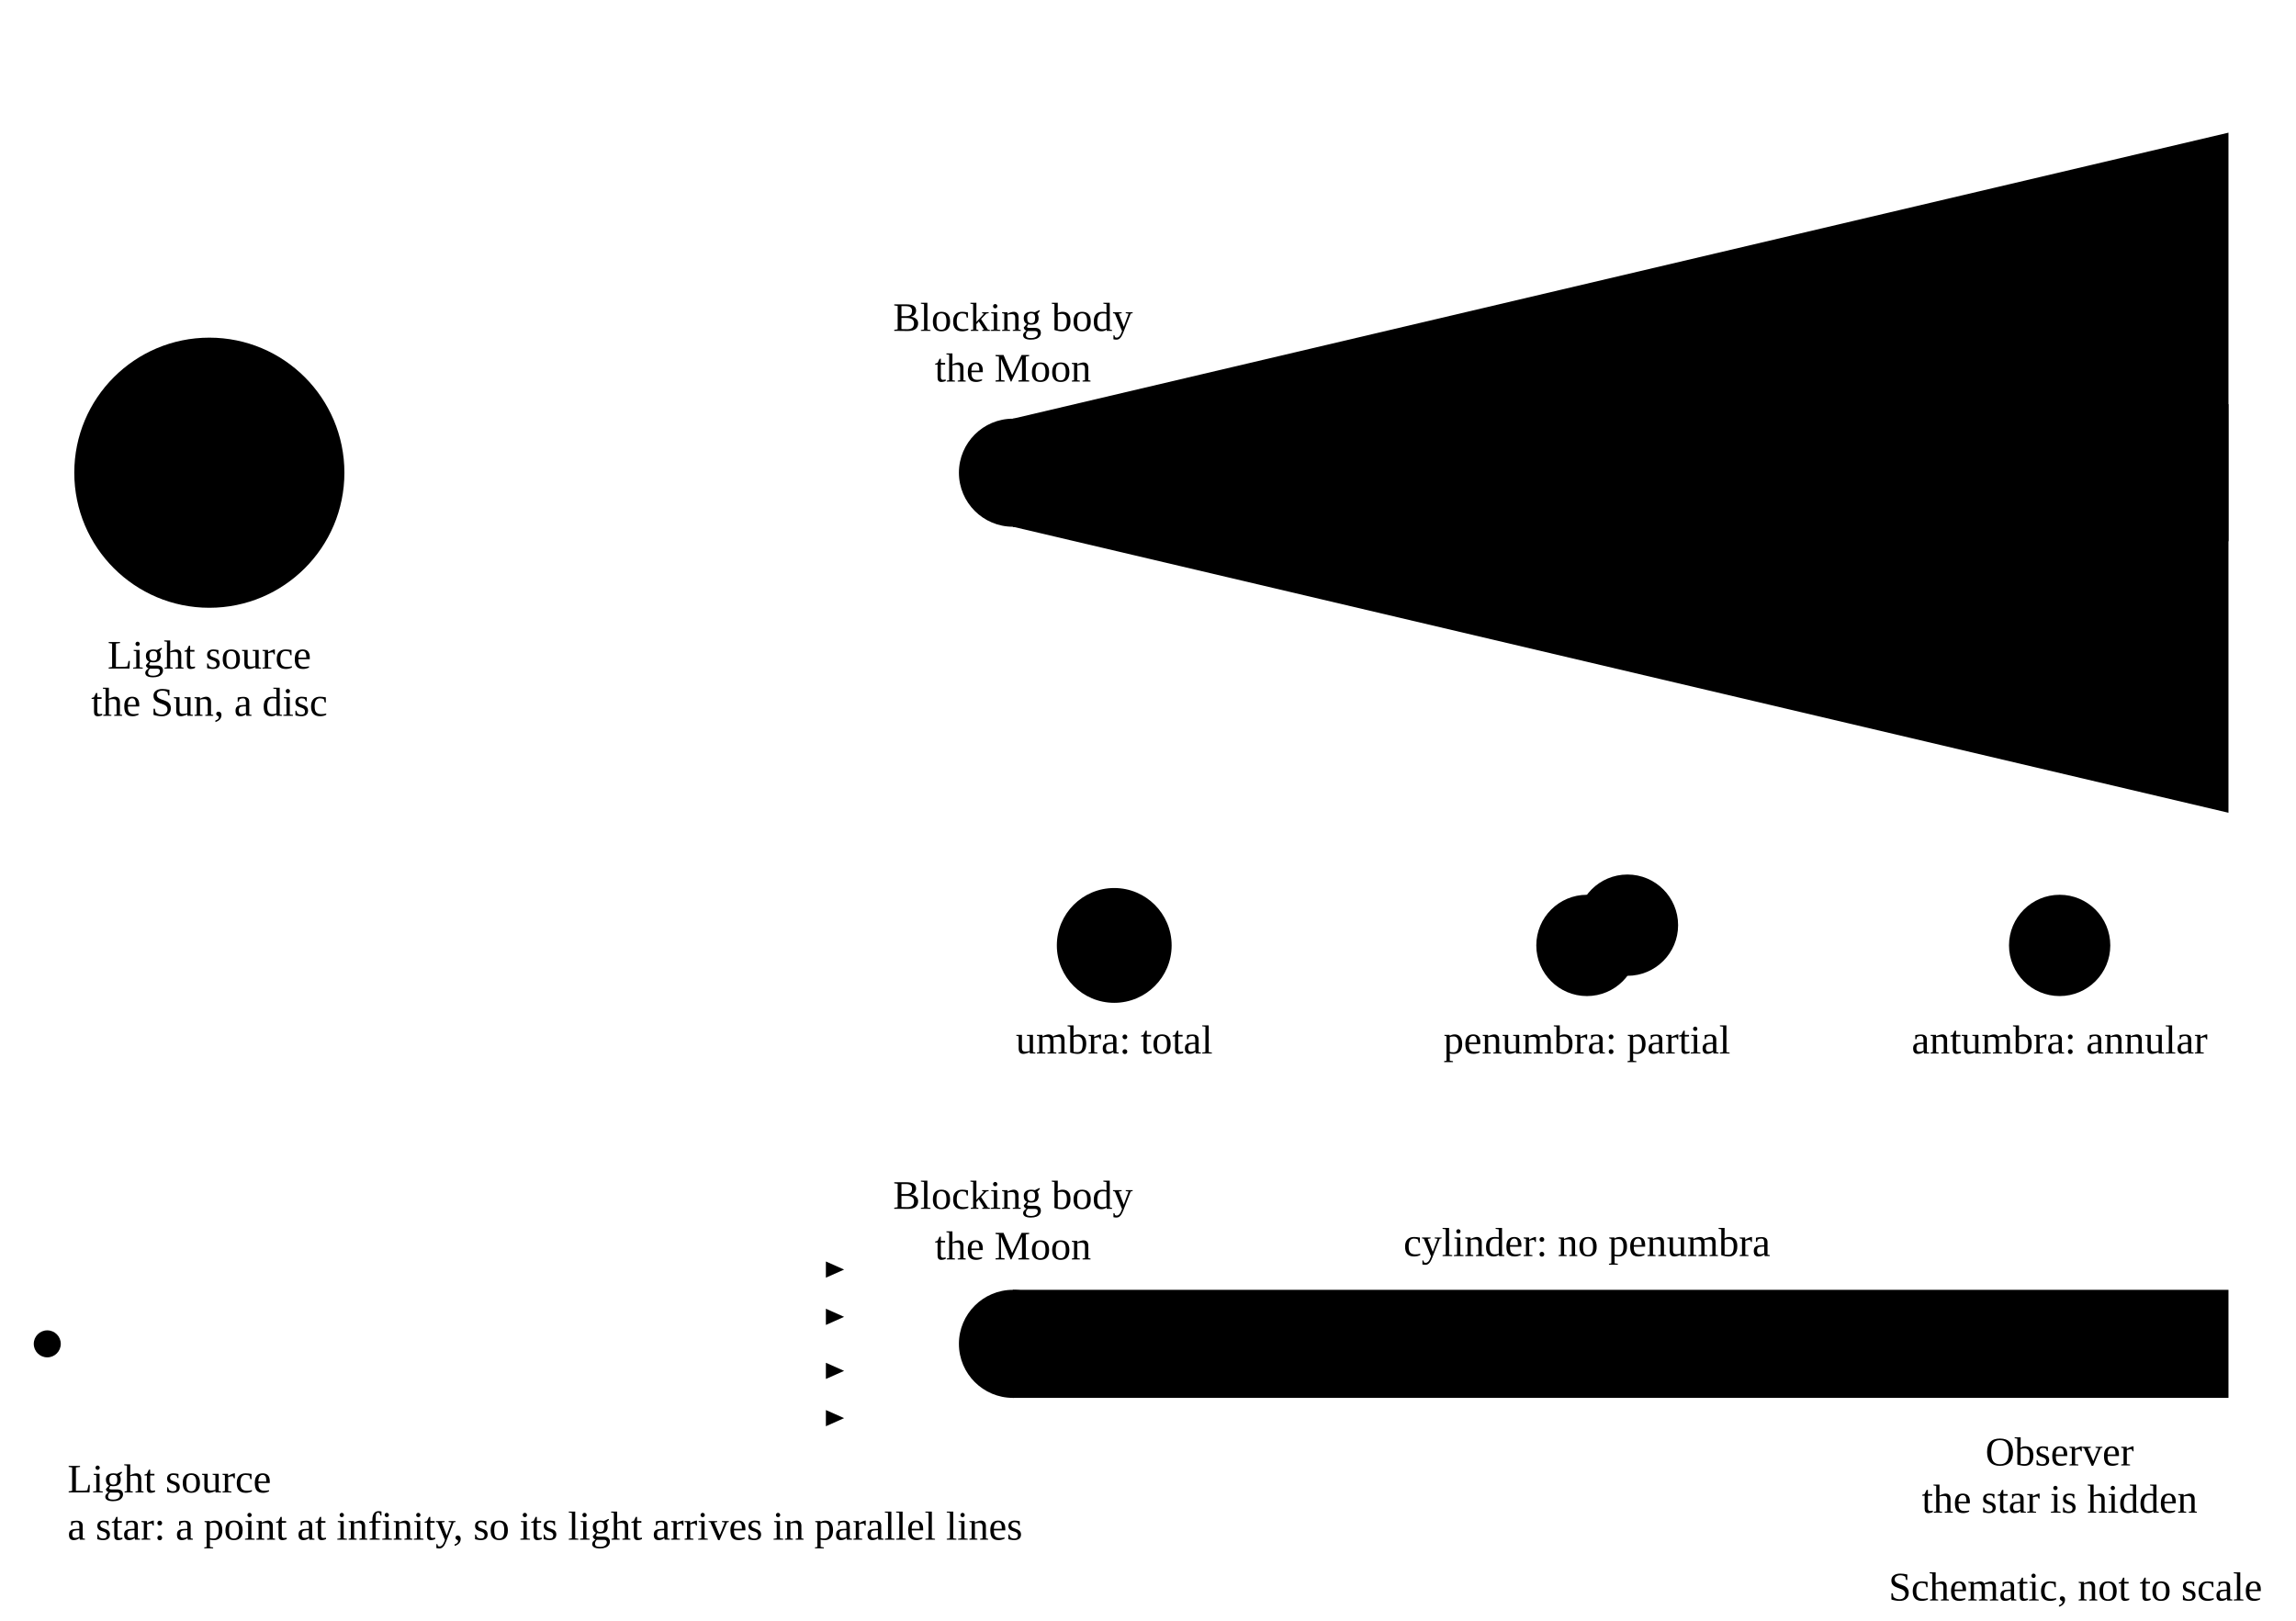
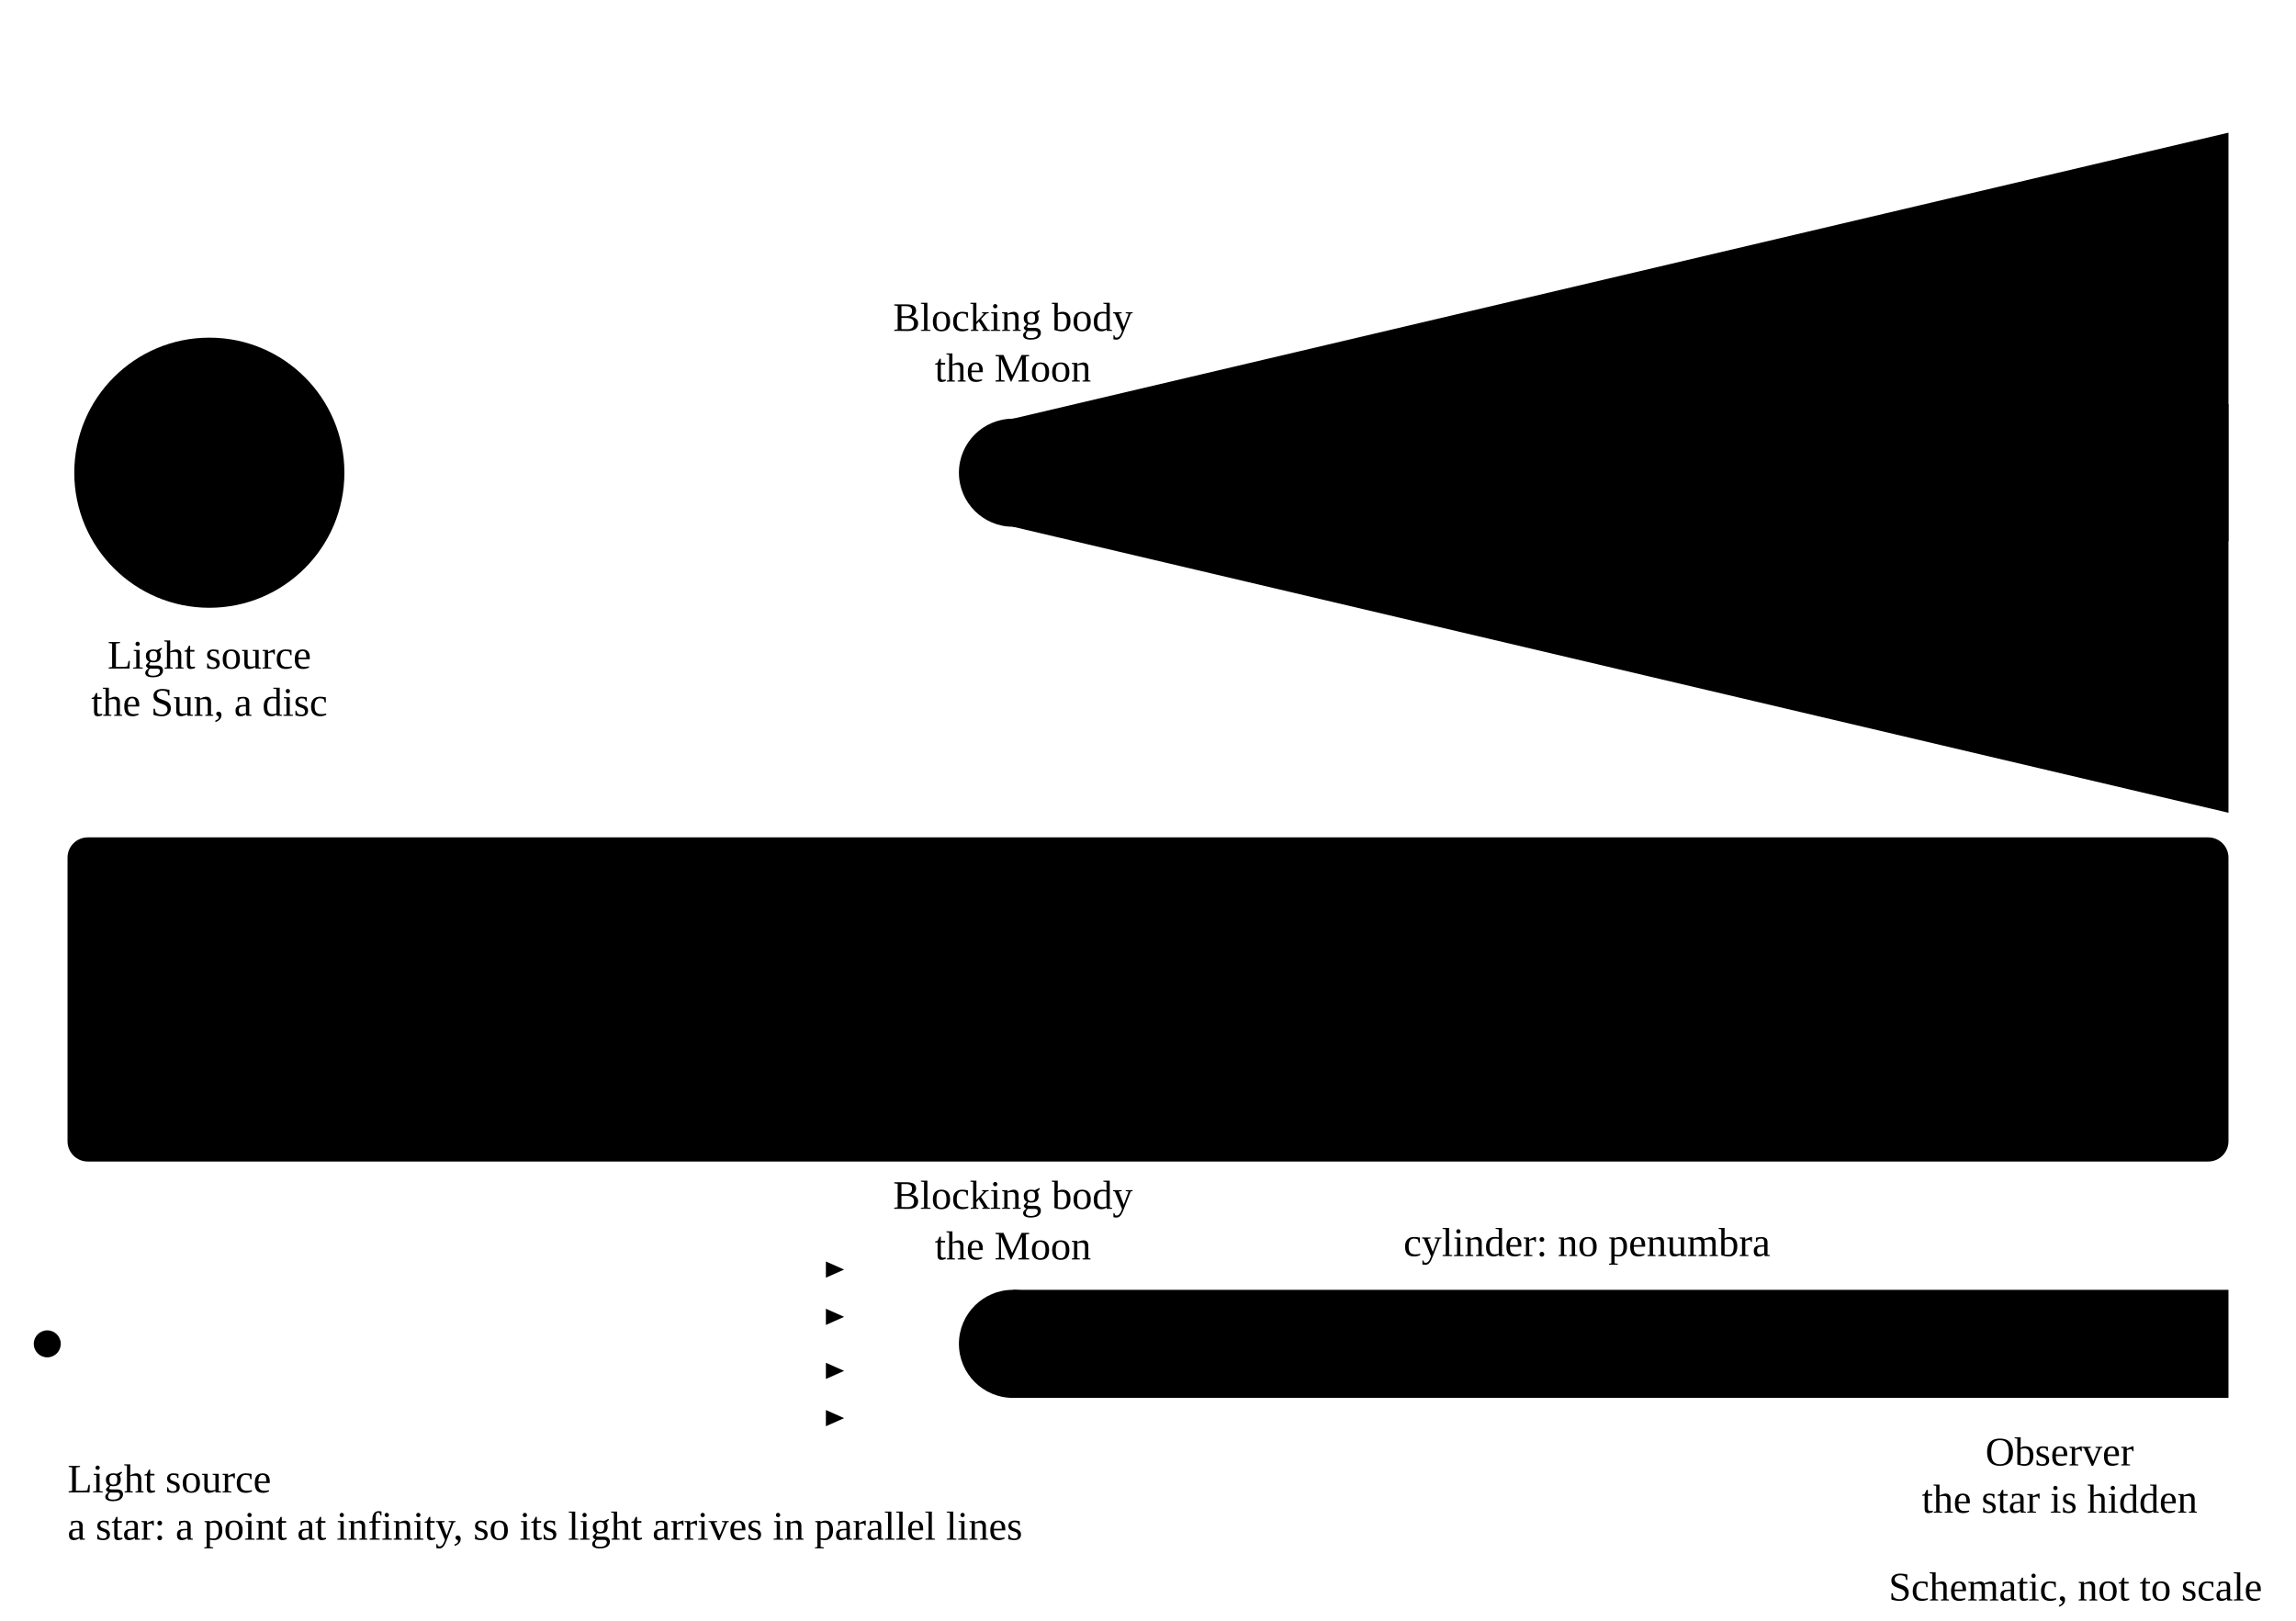
<svg xmlns="http://www.w3.org/2000/svg" viewBox="0 0 680 480" role="img" class="figsvg">
  <defs>
    <marker id="arrow" viewBox="0 0 10 10" refX="9" refY="5" markerWidth="6" markerHeight="6" orient="auto-start-reverse">
      <path d="M 0 1 L 9 5 L 0 9 z" class="arrowhead" />
    </marker>
  </defs>
  <polygon points="300,124 660,39.29 660,240.71 300,156" class="cone" />
  <polygon points="300,124 458.67,140 300,156" class="cone-deep" />
  <polygon points="458.67,140 660,119.7 660,160.3" class="cone-deep" />
  <polyline points="300,124 660,39.29" class="rule thin dashed" />
  <polyline points="300,156 660,240.71" class="rule thin dashed" />
  <polyline points="300,124 458.67,140 660,119.7" class="rule thin" />
  <polyline points="300,156 458.67,140 660,160.3" class="rule thin" />
  <line x1="62" y1="100" x2="300" y2="124" class="rule thin" />
  <line x1="62" y1="100" x2="300" y2="156" class="rule thin dashed" />
  <line x1="62" y1="180" x2="300" y2="156" class="rule thin" />
  <line x1="62" y1="180" x2="300" y2="124" class="rule thin dashed" />
  <circle cx="62" cy="140" r="40" class="sun-fill" />
  <text x="62" y="198" text-anchor="middle" class="label">Light source</text>
  <text x="62" y="212" text-anchor="middle" class="label-dim">the Sun, a disc</text>
  <circle cx="300" cy="140" r="16" class="body" />
  <text x="300" y="98" text-anchor="middle" class="label">Blocking body</text>
  <text x="300" y="113" text-anchor="middle" class="label-dim">the Moon</text>
  <text x="369.33" y="144" text-anchor="middle" class="label">umbra</text>
  <text x="600" y="144" text-anchor="middle" class="label">antumbra</text>
  <text x="560" y="80.82" text-anchor="middle" class="label">penumbra</text>
+   <rect x="20" y="248" width="640" height="96" rx="6" class="panel" />
+   <text x="34" y="270" text-anchor="start" class="label">What the observer sees</text>
  <circle cx="436.67" cy="140" r="4" class="accent-fill" />
-   <line x1="436.67" y1="145" x2="330" y2="262" class="accent thin dotted" />
-   <circle cx="330" cy="280" r="15" class="sun-fill" />
-   <circle cx="330" cy="280" r="17" class="sun-fill" />
-   <circle cx="330" cy="280" r="15" class="silhouette-fill" />
-   <text x="330" y="312" text-anchor="middle" class="label">umbra: total</text>
+   <circle cx="270" cy="290" r="15" class="sun-fill" />
+   <circle cx="270" cy="290" r="17" class="sun-fill" />
+   <circle cx="270" cy="290" r="15" class="silhouette-fill" />
+   <text x="270" y="324" text-anchor="middle" class="label-dim">in the umbra: total</text>
  <circle cx="500" cy="180" r="4" class="accent-fill" />
-   <line x1="500" y1="185" x2="470" y2="262" class="accent thin dotted" />
-   <circle cx="470" cy="280" r="15" class="sun-fill" />
-   <circle cx="482" cy="274" r="15" class="silhouette-fill" />
-   <text x="470" y="312" text-anchor="middle" class="label">penumbra: partial</text>
+   <circle cx="430" cy="290" r="15" class="sun-fill" />
+   <circle cx="442" cy="284" r="15" class="silhouette-fill" />
+   <text x="430" y="324" text-anchor="middle" class="label-dim">in the penumbra: partial</text>
  <circle cx="620" cy="150" r="4" class="accent-fill" />
-   <line x1="620" y1="155" x2="610" y2="262" class="accent thin dotted" />
-   <circle cx="610" cy="280" r="15" class="sun-fill" />
-   <circle cx="610" cy="280" r="10.5" class="silhouette-fill" />
-   <text x="610" y="312" text-anchor="middle" class="label">antumbra: annular</text>
-   <line x1="20" y1="335" x2="660" y2="335" class="rule thin dashed" />
+   <circle cx="590" cy="290" r="15" class="sun-fill" />
+   <circle cx="590" cy="290" r="10.5" class="silhouette-fill" />
+   <text x="590" y="324" text-anchor="middle" class="label-dim">in the antumbra: annular</text>
+   <line x1="20" y1="352" x2="660" y2="352" class="rule thin dashed" />
  <line x1="26" y1="376" x2="250" y2="376" class="accent thin" marker-end="url(#arrow)" />
  <line x1="26" y1="390" x2="250" y2="390" class="accent thin" marker-end="url(#arrow)" />
  <line x1="26" y1="406" x2="250" y2="406" class="accent thin" marker-end="url(#arrow)" />
  <line x1="26" y1="420" x2="250" y2="420" class="accent thin" marker-end="url(#arrow)" />
  <rect x="300" y="382" width="360" height="32" class="cone-deep" />
  <line x1="300" y1="382" x2="660" y2="382" class="rule thin" />
  <line x1="300" y1="414" x2="660" y2="414" class="rule thin" />
  <circle cx="300" cy="398" r="16" class="body" />
  <circle cx="14" cy="398" r="4" class="sun-fill" />
  <text x="20" y="442" text-anchor="start" class="label">Light source</text>
  <text x="20" y="456" text-anchor="start" class="label-dim">a star: a point at infinity, so its light arrives in parallel lines</text>
  <text x="300" y="358" text-anchor="middle" class="label">Blocking body</text>
  <text x="300" y="373" text-anchor="middle" class="label-dim">the Moon</text>
  <text x="470" y="372" text-anchor="middle" class="label">cylinder: no penumbra</text>
  <circle cx="610" cy="398" r="4" class="accent-fill" />
  <text x="610" y="434" text-anchor="middle" class="label">Observer</text>
  <text x="610" y="448" text-anchor="middle" class="label-dim">the star is hidden</text>
  <text x="670" y="474" text-anchor="end" class="label-dim">Schematic, not to scale</text>
</svg>
